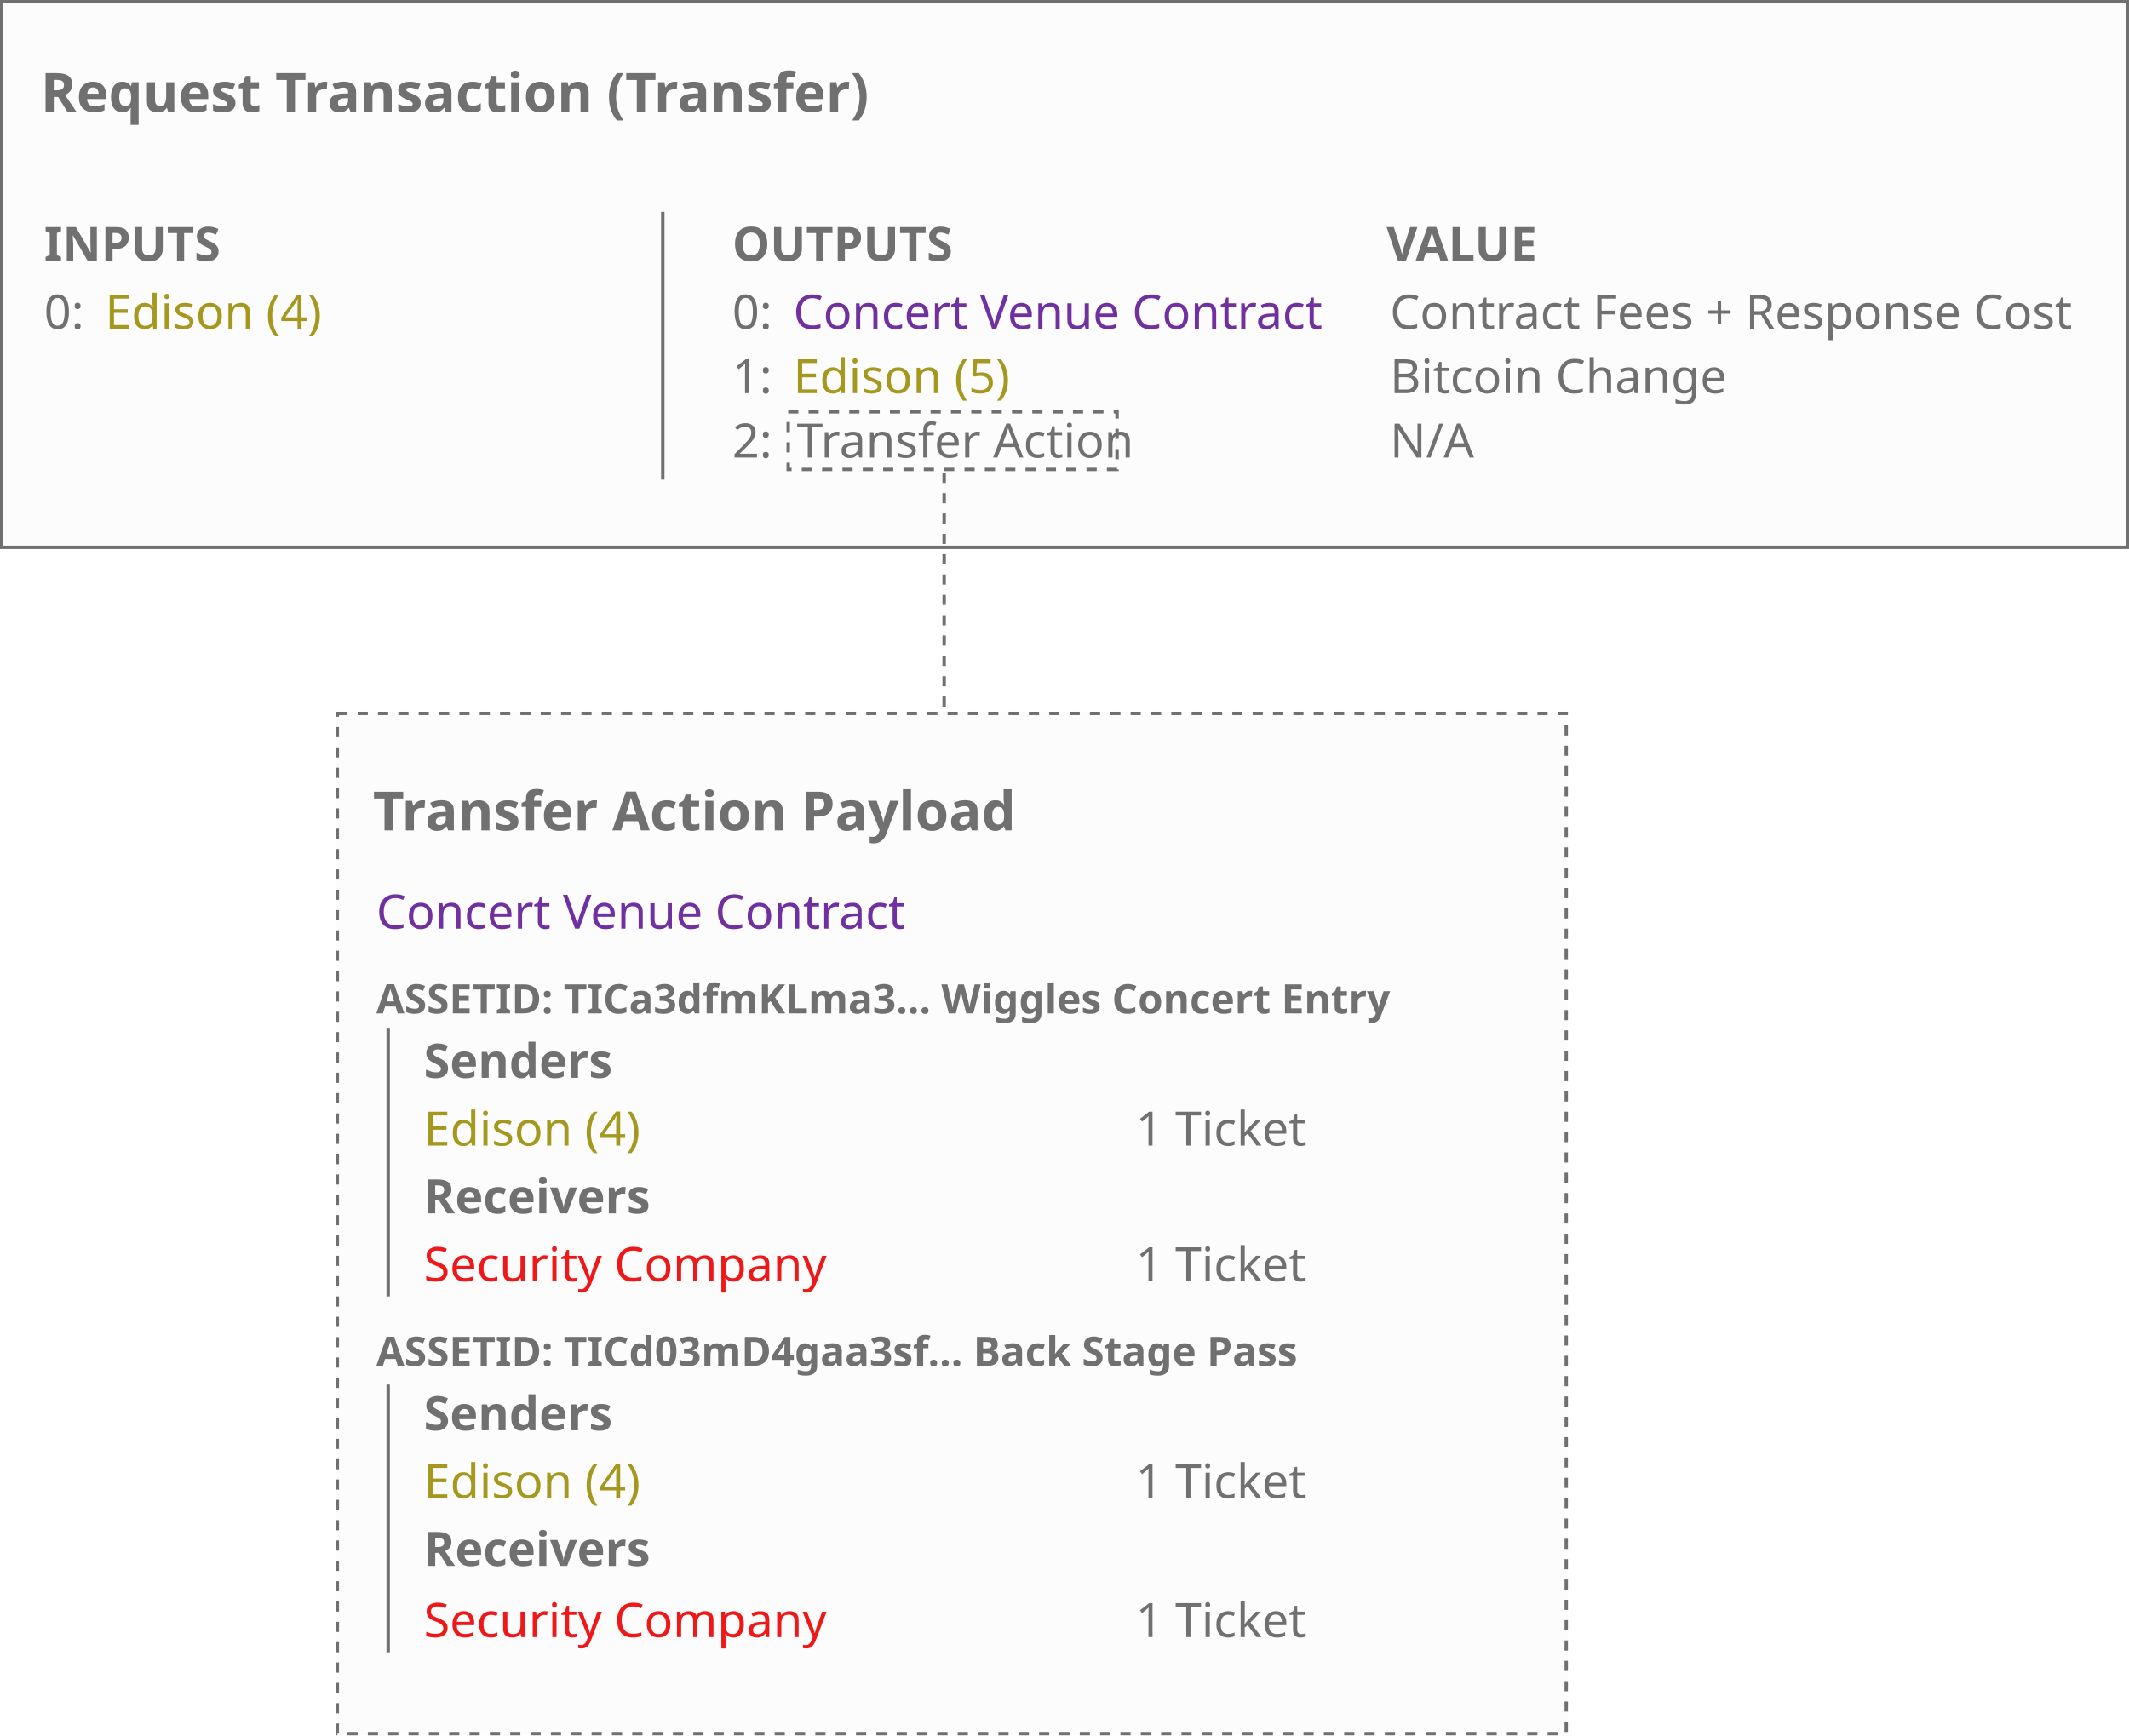
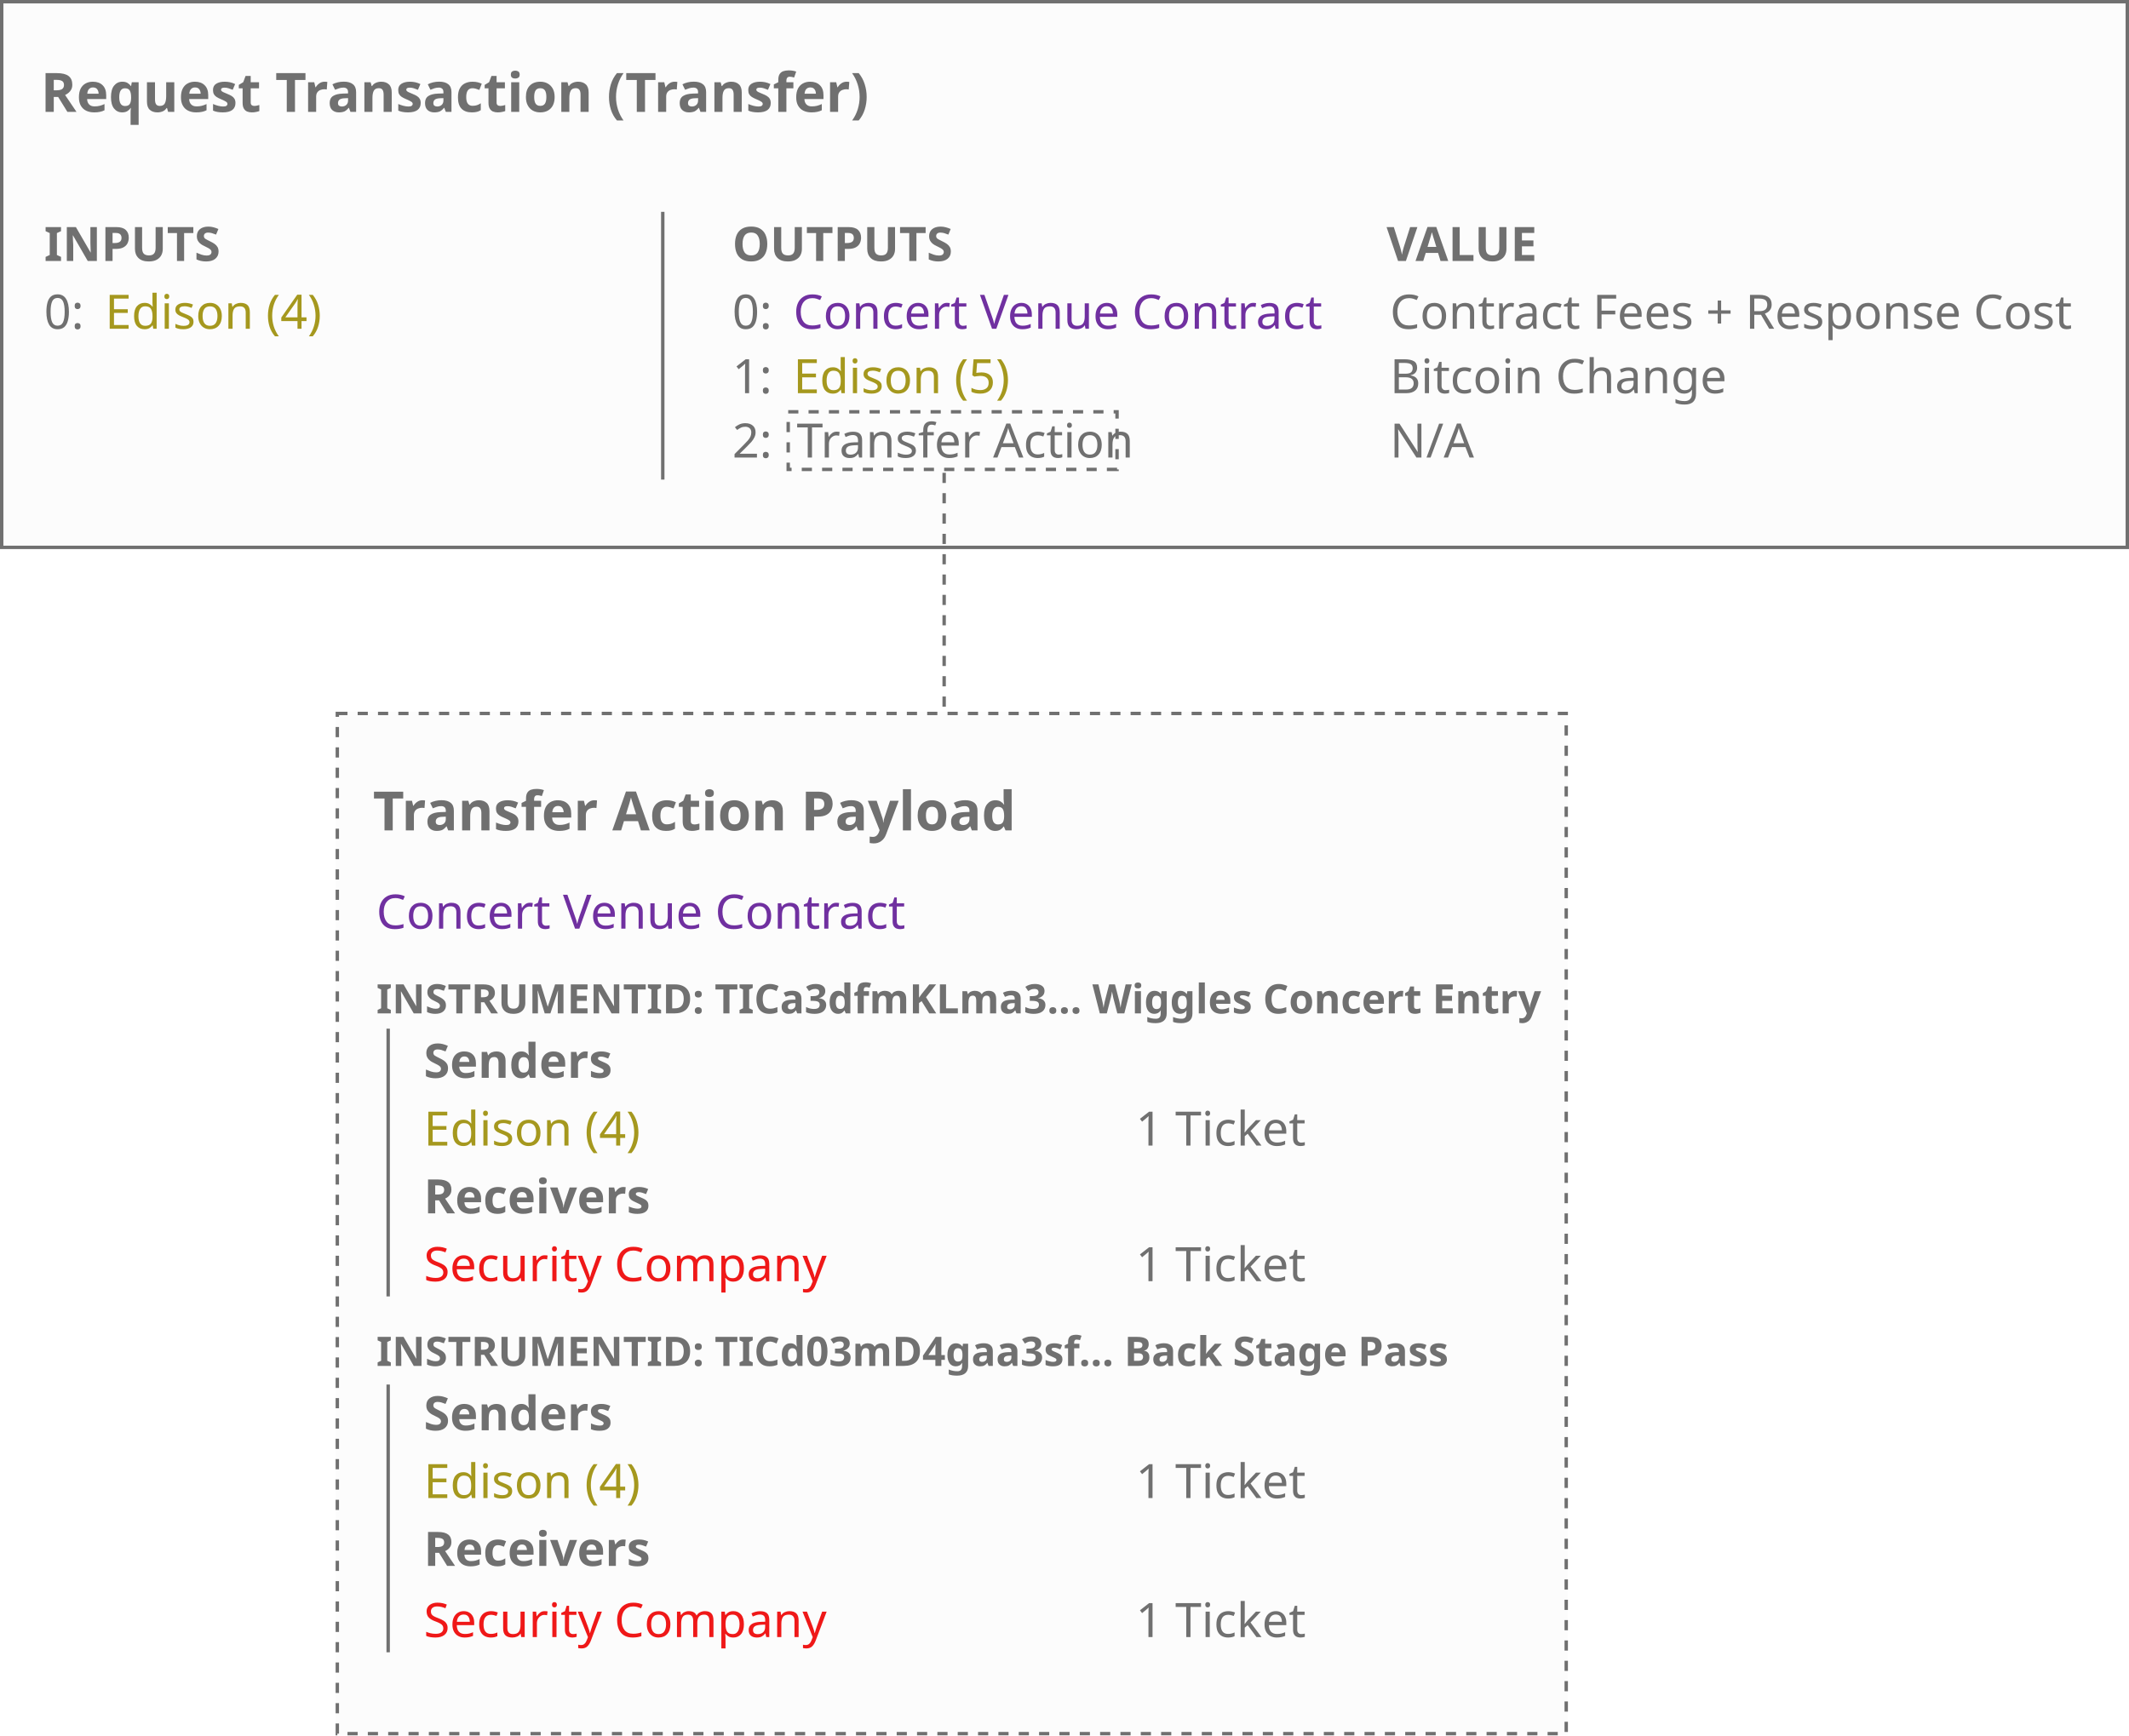
<svg xmlns="http://www.w3.org/2000/svg" width="628" height="512" viewBox="0 0 628 512">
  <g id="edison-ticket-transfer" transform="translate(-5375 10699)">
    <g id="Rectangle_192" data-name="Rectangle 192" transform="translate(5375 -10699)" fill="#fcfcfc" stroke="#707070" stroke-width="1">
      <rect width="628" height="162" stroke="none" />
      <rect x="0.5" y="0.5" width="627" height="161" fill="none" />
    </g>
    <text id="Request_Transaction_Transfer_" data-name="Request Transaction (Transfer)" transform="translate(5387 -10666)" fill="#707070" font-size="16" font-family="SegoeUI-Semibold, Segoe UI" font-weight="600">
      <tspan x="0" y="0">Request Transaction (Transfer)</tspan>
    </text>
    <line id="Line_259" data-name="Line 259" y2="79" transform="translate(5570.5 -10636.5)" fill="none" stroke="#707070" stroke-width="1" />
    <text id="INPUTS" transform="translate(5388 -10637)" fill="#707070" font-size="14" font-family="SegoeUI-Bold, Segoe UI" font-weight="700">
      <tspan x="0" y="15">INPUTS</tspan>
    </text>
    <text id="OUTPUTS_" data-name="OUTPUTS " transform="translate(5591 -10637)" fill="#707070" font-size="14" font-family="SegoeUI-Bold, Segoe UI" font-weight="700">
      <tspan x="0" y="15">OUTPUTS </tspan>
    </text>
    <text id="_0:_" data-name="0: " transform="translate(5388 -10602)" fill="#707070" font-size="14" font-family="SegoeUI, Segoe UI">
      <tspan x="0" y="0">0: </tspan>
    </text>
    <text id="VALUE" transform="translate(5784 -10637)" fill="#707070" font-size="14" font-family="SegoeUI-Bold, Segoe UI" font-weight="700">
      <tspan x="0" y="15">VALUE</tspan>
    </text>
    <g id="Rectangle_193" data-name="Rectangle 193" transform="translate(5474 -10489)" fill="#fcfcfc" stroke="#707070" stroke-width="1" stroke-dasharray="3">
      <rect width="363.499" height="302" stroke="none" />
      <rect x="0.5" y="0.5" width="362.499" height="301" fill="none" />
    </g>
    <text id="Transfer_Action_Payload" data-name="Transfer Action Payload" transform="translate(5485 -10454)" fill="#707070" font-size="16" font-family="SegoeUI-Semibold, Segoe UI" font-weight="600">
      <tspan x="0" y="0">Transfer Action Payload</tspan>
    </text>
    <text id="Senders" transform="translate(5500 -10396)" fill="#707070" font-size="14" font-family="SegoeUI-Bold, Segoe UI" font-weight="700">
      <tspan x="0" y="15">Senders</tspan>
    </text>
    <text id="Receivers" transform="translate(5500 -10356)" fill="#707070" font-size="14" font-family="SegoeUI-Bold, Segoe UI" font-weight="700">
      <tspan x="0" y="15">Receivers</tspan>
    </text>
    <line id="Line_261" data-name="Line 261" y2="71" transform="translate(5653.5 -10559.5)" fill="none" stroke="#707070" stroke-width="1" stroke-dasharray="3" />
    <text id="_0:_2" data-name="0: " transform="translate(5591 -10602)" fill="#707070" font-size="14" font-family="SegoeUI, Segoe UI">
      <tspan x="0" y="0">0: </tspan>
    </text>
    <text id="_1:_" data-name="1: " transform="translate(5591 -10583)" fill="#707070" font-size="14" font-family="SegoeUI, Segoe UI">
      <tspan x="0" y="0">1: </tspan>
    </text>
    <text id="Concert_Venue_Contract" data-name="Concert Venue Contract" transform="translate(5609 -10602)" fill="#7030a0" font-size="14" font-family="SegoeUI, Segoe UI">
      <tspan x="0" y="0">Concert Venue Contract</tspan>
    </text>
    <text id="Edison_5_" data-name="Edison (5)" transform="translate(5609 -10583)" fill="#a5981e" font-size="14" font-family="SegoeUI, Segoe UI">
      <tspan x="0" y="0">Edison (5)</tspan>
    </text>
    <text id="Contract_Fees_Response_Cost_" data-name="Contract Fees + Response Cost " transform="translate(5785 -10602)" fill="#707070" font-size="14" font-family="SegoeUI, Segoe UI">
      <tspan x="0" y="0">Contract Fees + Response Cost </tspan>
    </text>
    <text id="Bitcoin_Change" data-name="Bitcoin Change" transform="translate(5785 -10583)" fill="#707070" font-size="14" font-family="SegoeUI, Segoe UI">
      <tspan x="0" y="0">Bitcoin Change</tspan>
    </text>
    <g id="Rectangle_194" data-name="Rectangle 194" transform="translate(5607 -10578)" fill="none" stroke="#707070" stroke-width="1" stroke-dasharray="3">
      <rect width="98" height="18" stroke="none" />
      <rect x="0.5" y="0.5" width="97" height="17" fill="none" />
    </g>
    <text id="_2:_" data-name="2: " transform="translate(5591 -10564)" fill="#707070" font-size="14" font-family="SegoeUI, Segoe UI">
      <tspan x="0" y="0">2: </tspan>
    </text>
    <text id="Transfer_Action" data-name="Transfer Action" transform="translate(5610 -10564)" fill="#707070" font-size="14" font-family="SegoeUI, Segoe UI">
      <tspan x="0" y="0">Transfer Action</tspan>
    </text>
    <text id="N_A" data-name="N/A" transform="translate(5785 -10564)" fill="#707070" font-size="14" font-family="SegoeUI, Segoe UI">
      <tspan x="0" y="0">N/A</tspan>
    </text>
    <text id="Edison_4_" data-name="Edison (4)" transform="translate(5500 -10361)" fill="#a5981e" font-size="14" font-family="SegoeUI, Segoe UI">
      <tspan x="0" y="0">Edison (4)</tspan>
    </text>
    <text id="Security_Company" data-name="Security Company" transform="translate(5500 -10321)" fill="#ef1818" font-size="14" font-family="SegoeUI, Segoe UI">
      <tspan x="0" y="0">Security Company</tspan>
    </text>
    <text id="Security_Company-2" data-name="Security Company" transform="translate(5500 -10216)" fill="#ef1818" font-size="14" font-family="SegoeUI, Segoe UI">
      <tspan x="0" y="0">Security Company</tspan>
    </text>
-     <text id="ASSETID:_TICa3dfmKLma3..._Wiggles_Concert_Entry" data-name="ASSETID: TICa3dfmKLma3... Wiggles Concert Entry" transform="translate(5486 -10413)" fill="#707070" font-size="12" font-family="SegoeUI-Bold, Segoe UI" font-weight="700">
-       <tspan x="0" y="13">ASSETID: TICa3dfmKLma3... Wiggles Concert Entry</tspan>
+     <text id="INSTRUMENTID:_TICa3dfmKLma3..._Wiggles_Concert_Entry" data-name="INSTRUMENTID: TICa3dfmKLma3... Wiggles Concert Entry" transform="translate(5486 -10413)" fill="#707070" font-size="12" font-family="SegoeUI-Bold, Segoe UI" font-weight="700">
+       <tspan x="0" y="13">INSTRUMENTID: TICa3dfmKLma3... Wiggles Concert Entry</tspan>
    </text>
    <text id="Concert_Venue_Contract-2" data-name="Concert Venue Contract" transform="translate(5486 -10425)" fill="#7030a0" font-size="14" font-family="SegoeUI, Segoe UI">
      <tspan x="0" y="0">Concert Venue Contract</tspan>
    </text>
    <text id="_1_Ticket" data-name="1 Ticket" transform="translate(5710 -10361)" fill="#707070" font-size="14" font-family="SegoeUI, Segoe UI">
      <tspan x="0" y="0">1 Ticket</tspan>
    </text>
    <text id="_1_Ticket-2" data-name="1 Ticket" transform="translate(5710 -10321)" fill="#707070" font-size="14" font-family="SegoeUI, Segoe UI">
      <tspan x="0" y="0">1 Ticket</tspan>
    </text>
    <text id="Senders-2" data-name="Senders" transform="translate(5500 -10292)" fill="#707070" font-size="14" font-family="SegoeUI-Bold, Segoe UI" font-weight="700">
      <tspan x="0" y="15">Senders</tspan>
    </text>
    <text id="Receivers-2" data-name="Receivers" transform="translate(5500 -10252)" fill="#707070" font-size="14" font-family="SegoeUI-Bold, Segoe UI" font-weight="700">
      <tspan x="0" y="15">Receivers</tspan>
    </text>
    <text id="Edison_4_2" data-name="Edison (4)" transform="translate(5500 -10257)" fill="#a5981e" font-size="14" font-family="SegoeUI, Segoe UI">
      <tspan x="0" y="0">Edison (4)</tspan>
    </text>
-     <text id="ASSETID:_TICd03mD4gaa3sf..._Back_Stage_Pass" data-name="ASSETID: TICd03mD4gaa3sf... Back Stage Pass" transform="translate(5486 -10309)" fill="#707070" font-size="12" font-family="SegoeUI-Bold, Segoe UI" font-weight="700">
-       <tspan x="0" y="13">ASSETID: TICd03mD4gaa3sf... Back Stage Pass</tspan>
+     <text id="INSTRUMENTID:_TICd03mD4gaa3sf..._Back_Stage_Pass" data-name="INSTRUMENTID: TICd03mD4gaa3sf... Back Stage Pass" transform="translate(5486 -10309)" fill="#707070" font-size="12" font-family="SegoeUI-Bold, Segoe UI" font-weight="700">
+       <tspan x="0" y="13">INSTRUMENTID: TICd03mD4gaa3sf... Back Stage Pass</tspan>
    </text>
    <text id="_1_Ticket-3" data-name="1 Ticket" transform="translate(5710 -10257)" fill="#707070" font-size="14" font-family="SegoeUI, Segoe UI">
      <tspan x="0" y="0">1 Ticket</tspan>
    </text>
    <text id="_1_Ticket-4" data-name="1 Ticket" transform="translate(5710 -10216)" fill="#707070" font-size="14" font-family="SegoeUI, Segoe UI">
      <tspan x="0" y="0">1 Ticket</tspan>
    </text>
    <text id="Edison_4_3" data-name="Edison (4)" transform="translate(5406 -10602)" fill="#a5981e" font-size="14" font-family="SegoeUI, Segoe UI">
      <tspan x="0" y="0">Edison (4)</tspan>
    </text>
    <line id="Line_338" data-name="Line 338" y2="79" transform="translate(5489.5 -10395.5)" fill="none" stroke="#707070" stroke-width="1" />
    <line id="Line_339" data-name="Line 339" y2="79" transform="translate(5489.5 -10290.5)" fill="none" stroke="#707070" stroke-width="1" />
  </g>
</svg>
